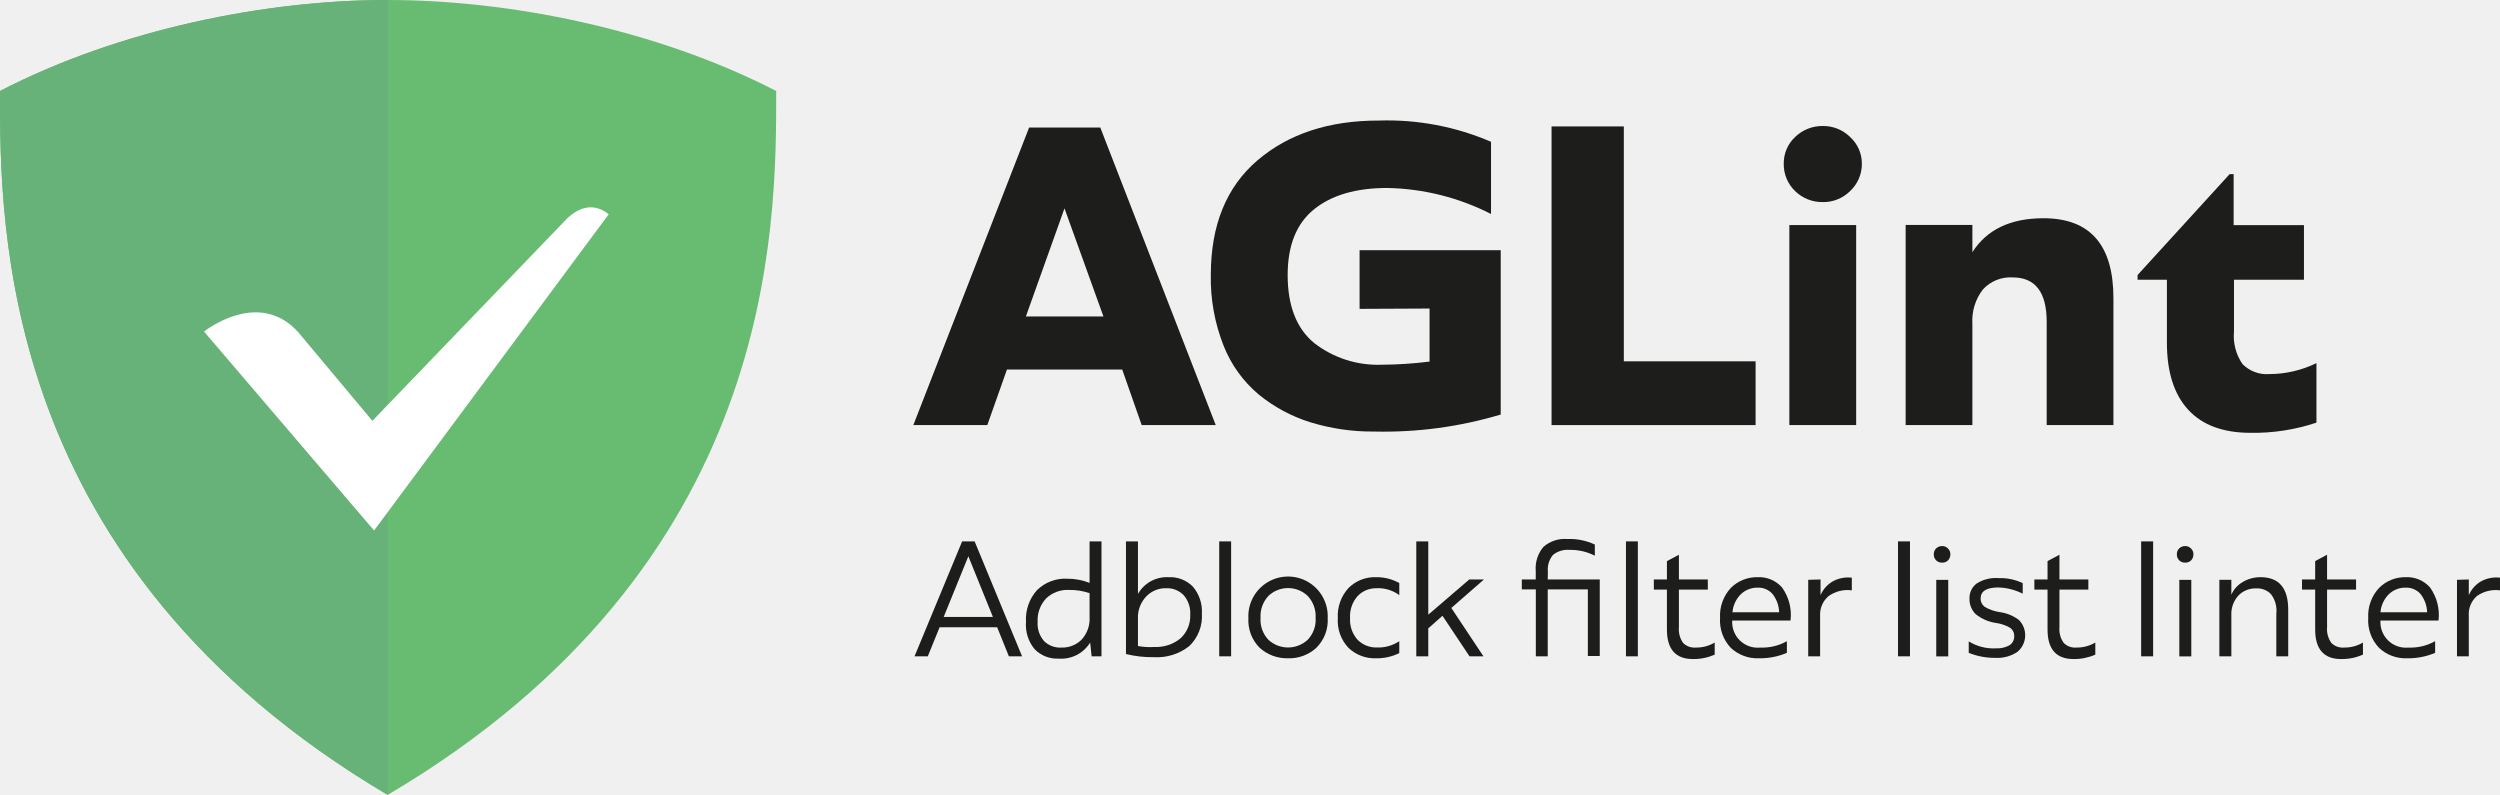
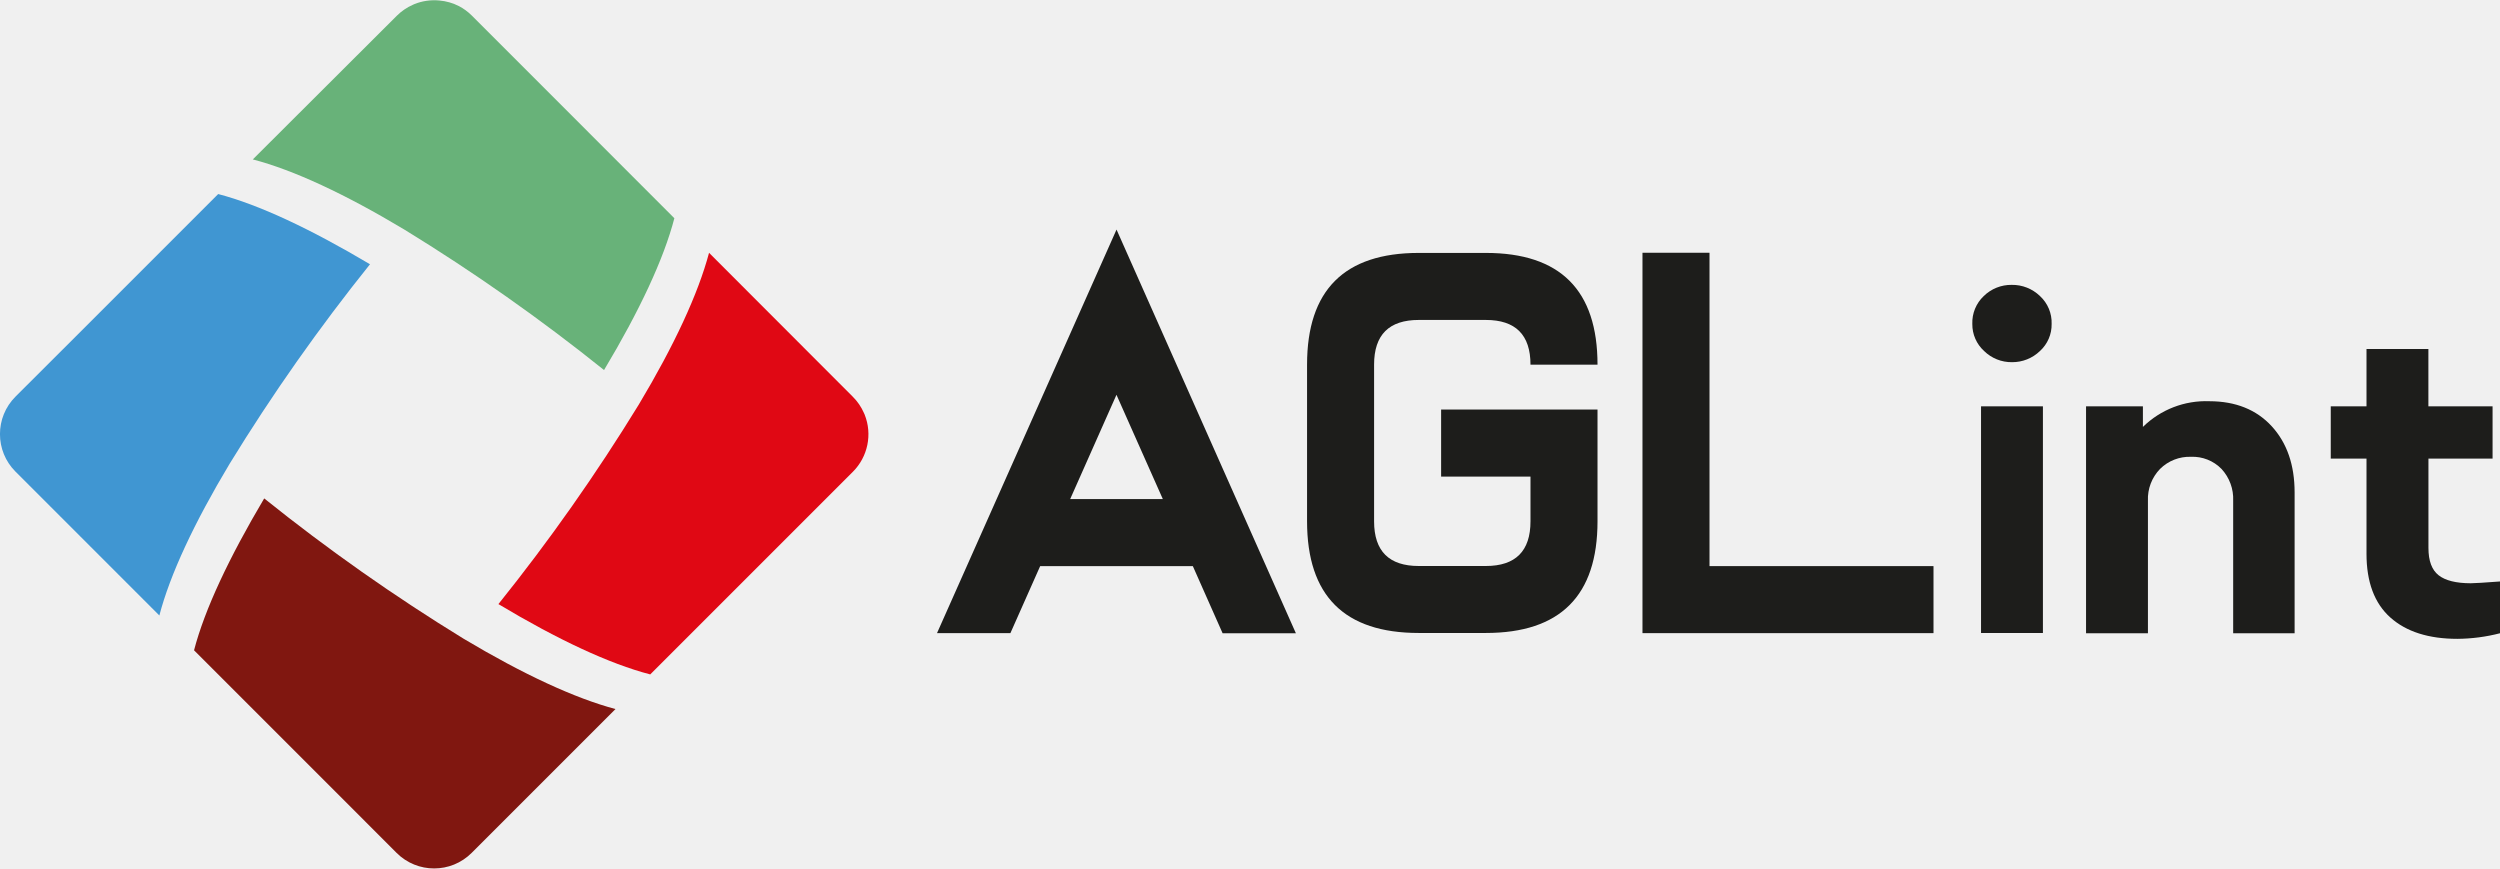
- <svg xmlns="http://www.w3.org/2000/svg" id="Layer_1" data-name="Layer 1" viewBox="0 0 294.06 93.5">
+ <svg xmlns="http://www.w3.org/2000/svg" viewBox="0 0 447.57 155.48">
  <defs>
-     <style>.cls-1{fill:#68bc71;}.cls-2{fill:#67b279;}.cls-3{fill:#fff;}.cls-4{fill:#1d1d1b;}</style>
+     <style>
+       .a {
+         fill: #68b279;
+       }
+ 
+       .b {
+         fill: #801710;
+       }
+ 
+       .c {
+         fill: #4096d2;
+       }
+ 
+       .d {
+         fill: #e00814;
+       }
+ 
+       .e {
+         fill: #1d1d1b;
+       }
+     </style>
  </defs>
-   <g id="logo">
-     <g id="Group-10">
-       <g id="Group-9">
-         <g id="Group-8">
-           <g id="Group-7">
-             <path id="Path" class="cls-1" d="M45.6,0C31.4,0,14.2,3.4,0,10.7,0,26.6-.2,66.4,45.6,93.5,91.5,66.4,91.3,26.7,91.3,10.7,77.1,3.4,59.9,0,45.6,0Z" />
-             <path id="Combined-Shape" class="cls-2" d="M45.6,93.5C-.2,66.4,0,26.7,0,10.7,14.1,3.4,31.3,0,45.6,0Z" />
-           </g>
-           <path id="Fill-11" class="cls-3" d="M44,62.4,71.6,25.2c-2-1.6-3.8-.5-4.8.4h0l-23,23.9L35.1,39.1C30.9,34.4,25.3,38,24,39L44,62.4" />
-         </g>
-       </g>
-     </g>
+   <g>
+     <path class="a" d="M71,146.49a9.5,9.5,0,0,0,2.3,1.7,9.5,9.5,0,0,1-2.3-1.7h0Z" />
+     <path class="a" d="M84.46,146.49h0a9.46,9.46,0,0,1-5.81,2.74A9.46,9.46,0,0,0,84.46,146.49Z" />
+     <path class="a" d="M148.47,73.94l0.13,0.29Z" />
+     <path class="a" d="M75,148.88a9.44,9.44,0,0,1-1.71-.7A9.44,9.44,0,0,0,75,148.88Z" />
+     <path class="a" d="M9,71a9.5,9.5,0,0,0-1.7,2.3A9.5,9.5,0,0,1,9,71H9Z" />
+     <path class="a" d="M6.59,75a9.45,9.45,0,0,1,.7-1.71A9.45,9.45,0,0,0,6.59,75Z" />
+     <path class="a" d="M9,84.46H9a9.46,9.46,0,0,1-2.74-5.81A9.46,9.46,0,0,0,9,84.46Z" />
+     <path class="a" d="M6.25,76.83a9.56,9.56,0,0,0,0,1.82A9.56,9.56,0,0,1,6.25,76.83Z" />
+     <path class="b" d="M83,114.35a345.47,345.47,0,0,1-35.7-25.12C41,99.86,36.64,109.11,34.74,116.42l25.21,25.21L71,152.69a9.5,9.5,0,0,0,13.44,0l25.75-25.75C102.91,125,93.66,120.72,83,114.35Z" />
+     <path class="a" d="M82.16,7.29A9.5,9.5,0,0,1,84.46,9h0A9.5,9.5,0,0,0,82.16,7.29Z" />
+     <path class="a" d="M71,9h0a9.46,9.46,0,0,1,2.92-2A9.46,9.46,0,0,0,71,9Z" />
+     <path class="a" d="M74.22,6.88a9.5,9.5,0,0,1,2.6-.63A9.5,9.5,0,0,0,74.22,6.88Z" />
+     <path class="a" d="M80.44,6.59a9.44,9.44,0,0,1,1.71.7A9.44,9.44,0,0,0,80.44,6.59Z" />
+     <path class="a" d="M78.65,6.25a9.56,9.56,0,0,0-1.82,0A9.56,9.56,0,0,1,78.65,6.25Z" />
+     <path class="c" d="M39.06,34.74L13.85,59.95,2.78,71a9.5,9.5,0,0,0,0,13.44l25.75,25.75c1.9-7.3,6.22-16.56,12.59-27.18a345.46,345.46,0,0,1,25.12-35.7C55.62,41,46.36,36.64,39.06,34.74Z" />
+     <path class="a" d="M148.88,80.44a9.45,9.45,0,0,1-.7,1.71A9.45,9.45,0,0,0,148.88,80.44Z" />
+     <path class="a" d="M148.6,74.22a9.5,9.5,0,0,1,.63,2.6A9.5,9.5,0,0,0,148.6,74.22Z" />
+     <path class="a" d="M146.49,84.46a9.5,9.5,0,0,0,1.7-2.3,9.5,9.5,0,0,1-1.7,2.3h0Z" />
+     <path class="a" d="M73.94,7l0.29-.13Z" />
+     <path class="a" d="M146.49,71h0a9.46,9.46,0,0,1,2,2.92A9.46,9.46,0,0,0,146.49,71Z" />
+     <path class="d" d="M114.35,72.45a345.46,345.46,0,0,1-25.12,35.7c10.63,6.37,19.88,10.69,27.18,12.59l25.21-25.21,11.07-11.07a9.5,9.5,0,0,0,2.11-10.23l-0.13-.29a9.46,9.46,0,0,0-2-2.92L126.94,45.26C125,52.57,120.72,61.82,114.35,72.45Z" />
+     <path class="a" d="M82.16,1.09a9.48,9.48,0,0,0-3.51-1,9.49,9.49,0,0,0-4.43.63l-0.29.13a9.46,9.46,0,0,0-2.92,2L45.26,28.54c7.3,1.9,16.56,6.22,27.18,12.59a345.47,345.47,0,0,1,35.7,25.12c6.37-10.63,10.69-19.88,12.59-27.18L95.53,13.85,84.46,2.78A9.5,9.5,0,0,0,82.16,1.09Z" />
  </g>
-   <path class="cls-4" d="M143,50l-8.71,0L132,43.47H118.44L116.13,50h-8.7l13.62-35h8.37ZM125.21,24.51l-4.54,12.71h9.12Z" />
-   <path class="cls-4" d="M159.92,36.33v-6.9h16.6V48.76a48,48,0,0,1-14.9,2,24.78,24.78,0,0,1-7.49-1.09,18.11,18.11,0,0,1-6.08-3.27,14.43,14.43,0,0,1-4.14-5.77,21.57,21.57,0,0,1-1.49-8.28q0-8.8,5.49-13.49t14.28-4.68a30.76,30.76,0,0,1,13.19,2.5v8.49a28,28,0,0,0-12.2-3.06c-3.69,0-6.56.84-8.63,2.52s-3.09,4.26-3.09,7.72q0,5.43,3.12,8a12.2,12.2,0,0,0,7.94,2.55,47.56,47.56,0,0,0,5.63-.37V36.29Z" />
-   <path class="cls-4" d="M191,14.87V42.5H206.5V50l-24,0V14.87Z" />
-   <path class="cls-4" d="M217.62,22.47a4.43,4.43,0,0,1-3.22,1.3,4.55,4.55,0,0,1-3.26-1.3,4.37,4.37,0,0,1-1.33-3.2,4.24,4.24,0,0,1,1.33-3.15,4.6,4.6,0,0,1,3.26-1.3,4.47,4.47,0,0,1,3.22,1.3A4.2,4.2,0,0,1,219,19.27,4.33,4.33,0,0,1,217.62,22.47Zm-7.15,4h7.86V50h-7.86Z" />
-   <path class="cls-4" d="M240.36,25.67q8.23,0,8.23,9.41V50h-7.85V37.86q0-5.23-4-5.23a4.4,4.4,0,0,0-3.5,1.41A6,6,0,0,0,232,38.1V50h-7.85V26.46H232v3.2Q234.55,25.67,240.36,25.67Z" />
-   <path class="cls-4" d="M266.94,44a12.65,12.65,0,0,0,5.53-1.29v7a23.23,23.23,0,0,1-7.75,1.2q-4.83,0-7.33-2.71t-2.51-7.86V32.9h-3.45v-.55l10.83-11.87h.47v6H271V32.9h-8.23V39a5.8,5.8,0,0,0,1,3.82A4,4,0,0,0,266.94,44Z" />
-   <path class="cls-4" d="M120.22,77.2h-1.55l-1.38-3.42h-6.77l-1.39,3.42h-1.56l5.6-13.52h1.47ZM113.9,65.43,111,72.57h5.79Z" />
-   <path class="cls-4" d="M128.16,68.56V63.68h1.4V77.2H128.4l-.17-1.62a4,4,0,0,1-3.69,1.89,3.69,3.69,0,0,1-2.86-1.13,4.47,4.47,0,0,1-1-3.19,5.14,5.14,0,0,1,1.29-3.73,4.72,4.72,0,0,1,3.57-1.35A7.12,7.12,0,0,1,128.16,68.56Zm-3.31,7.61a3.21,3.21,0,0,0,2.37-.93,3.62,3.62,0,0,0,.94-2.68V69.77a7.12,7.12,0,0,0-2.43-.38,3.62,3.62,0,0,0-2.68,1,3.72,3.72,0,0,0-1,2.75,3.13,3.13,0,0,0,.75,2.26A2.67,2.67,0,0,0,124.85,76.17Z" />
-   <path class="cls-4" d="M137.43,67.89A3.76,3.76,0,0,1,140.31,69a4.47,4.47,0,0,1,1.06,3.17A4.83,4.83,0,0,1,139.88,76a6.1,6.1,0,0,1-4.14,1.3,12.94,12.94,0,0,1-3.3-.37V63.68h1.41v6.18A3.91,3.91,0,0,1,137.43,67.89Zm-1.67,8.21a4.53,4.53,0,0,0,3.08-1A3.56,3.56,0,0,0,140,72.29a3.21,3.21,0,0,0-.76-2.27,2.69,2.69,0,0,0-2.07-.83,3.14,3.14,0,0,0-2.32.94,3.57,3.57,0,0,0-1,2.64l0,0v3.22A7.83,7.83,0,0,0,135.76,76.1Z" />
-   <path class="cls-4" d="M143.41,63.68h1.4V77.2h-1.4Z" />
-   <path class="cls-4" d="M146.84,72.7a4.67,4.67,0,1,1,9.33,0,4.54,4.54,0,0,1-1.35,3.51,4.69,4.69,0,0,1-3.31,1.22,4.79,4.79,0,0,1-3.33-1.22A4.57,4.57,0,0,1,146.84,72.7Zm2.36,2.56a3.4,3.4,0,0,0,4.61,0,3.4,3.4,0,0,0,.94-2.58,3.48,3.48,0,0,0-.94-2.59,3.35,3.35,0,0,0-4.61,0,3.48,3.48,0,0,0-.93,2.59A3.4,3.4,0,0,0,149.2,75.26Z" />
-   <path class="cls-4" d="M161.84,77.43a4.44,4.44,0,0,1-3.22-1.22,4.62,4.62,0,0,1-1.26-3.51,4.82,4.82,0,0,1,1.27-3.55,4.35,4.35,0,0,1,3.21-1.26,5.48,5.48,0,0,1,2.75.69V70a4.15,4.15,0,0,0-2.63-.81,3,3,0,0,0-2.28.93,3.59,3.59,0,0,0-.88,2.58,3.51,3.51,0,0,0,.88,2.55,3.07,3.07,0,0,0,2.28.91,4.44,4.44,0,0,0,2.63-.74v1.4A5.9,5.9,0,0,1,161.84,77.43Z" />
-   <path class="cls-4" d="M172.82,68.16h1.73l-3.84,3.35,3.78,5.69h-1.64l-3.18-4.77L168,73.91V77.2h-1.41V63.68H168V72.3Z" />
-   <path class="cls-4" d="M182.05,68.16h6.12v9h-1.4V69.33h-4.72V77.2h-1.4V69.33H179V68.16h1.64v-1a3.88,3.88,0,0,1,.91-2.84,3.8,3.8,0,0,1,2.81-.92,7,7,0,0,1,3.23.65v1.31a6.34,6.34,0,0,0-3-.68,2.71,2.71,0,0,0-1.92.59,2.67,2.67,0,0,0-.6,2Z" />
-   <path class="cls-4" d="M191.25,63.68h1.4V77.2h-1.4Z" />
-   <path class="cls-4" d="M199.44,76.17a4.25,4.25,0,0,0,2.25-.59V77a6.1,6.1,0,0,1-2.56.52q-3.06,0-3.06-3.47V69.35h-1.54V68.16h1.54V66l1.41-.75v2.91h3.4v1.19h-3.4v4.43a2.78,2.78,0,0,0,.49,1.84A1.87,1.87,0,0,0,199.44,76.17Z" />
-   <path class="cls-4" d="M206.78,67.89a3.57,3.57,0,0,1,2.83,1.21,5.53,5.53,0,0,1,1,3.89h-6.86a3,3,0,0,0,3.3,3.18,5.9,5.9,0,0,0,3.13-.75v1.37a8,8,0,0,1-3.29.64,4.56,4.56,0,0,1-3.3-1.22,4.67,4.67,0,0,1-1.27-3.53,4.79,4.79,0,0,1,1.27-3.53A4.34,4.34,0,0,1,206.78,67.89Zm0,1.23a2.8,2.8,0,0,0-2,.76,3.38,3.38,0,0,0-1,2.14h5.49a3.64,3.64,0,0,0-.8-2.18A2.23,2.23,0,0,0,206.76,69.12Z" />
-   <path class="cls-4" d="M214.14,68.16V70a3.46,3.46,0,0,1,1.44-1.62,3.74,3.74,0,0,1,2.24-.43v1.49a3.82,3.82,0,0,0-2.73.67,2.83,2.83,0,0,0-1,2.34V77.2h-1.4v-9Z" />
-   <path class="cls-4" d="M223.25,63.68h1.41V77.2h-1.41Z" />
-   <path class="cls-4" d="M229.41,65.21a1,1,0,0,1-.27.7.93.93,0,0,1-.68.27.94.94,0,0,1-1-1,.94.94,0,0,1,.28-.68,1,1,0,0,1,.7-.27.9.9,0,0,1,.68.28A.92.92,0,0,1,229.41,65.21Zm-1.66,3h1.41v9h-1.41Z" />
-   <path class="cls-4" d="M231.57,76.79V75.44a5.5,5.5,0,0,0,3.22.82,2.92,2.92,0,0,0,1.57-.36,1.21,1.21,0,0,0,.56-1.06,1.15,1.15,0,0,0-.49-1,4.53,4.53,0,0,0-1.68-.57,4.9,4.9,0,0,1-2.38-1.05,2.45,2.45,0,0,1-.71-1.81,2.12,2.12,0,0,1,.86-1.79A4.23,4.23,0,0,1,235.1,68a6.1,6.1,0,0,1,2.82.59v1.24a6.79,6.79,0,0,0-2.86-.73c-1.39,0-2.09.43-2.09,1.29a1.19,1.19,0,0,0,.5,1,4.77,4.77,0,0,0,1.75.61,4.82,4.82,0,0,1,2.25.92,2.55,2.55,0,0,1-.19,3.77,4.26,4.26,0,0,1-2.6.69A8.14,8.14,0,0,1,231.57,76.79Z" />
-   <path class="cls-4" d="M244.21,76.17a4.3,4.3,0,0,0,2.25-.59V77a6.13,6.13,0,0,1-2.56.52q-3.06,0-3.06-3.47V69.35h-1.55V68.16h1.55V66l1.4-.75v2.91h3.4v1.19h-3.4v4.43a2.77,2.77,0,0,0,.5,1.84A1.87,1.87,0,0,0,244.21,76.17Z" />
-   <path class="cls-4" d="M251.85,63.68h1.41V77.2h-1.41Z" />
-   <path class="cls-4" d="M258,65.21a1,1,0,0,1-.27.7.93.93,0,0,1-.68.27.94.94,0,0,1-1-1,.94.94,0,0,1,.28-.68,1,1,0,0,1,.7-.27.9.9,0,0,1,.68.28A.92.92,0,0,1,258,65.21Zm-1.66,3h1.41v9h-1.41Z" />
-   <path class="cls-4" d="M265.89,67.89c2.18,0,3.26,1.28,3.26,3.84V77.2h-1.4v-5a3.19,3.19,0,0,0-.65-2.34,2.25,2.25,0,0,0-1.71-.65,2.78,2.78,0,0,0-2.12.86,3.22,3.22,0,0,0-.81,2.29V77.2h-1.41v-9h1.41v1.75a3.19,3.19,0,0,1,1.34-1.49A4,4,0,0,1,265.89,67.89Z" />
-   <path class="cls-4" d="M275.69,76.17a4.25,4.25,0,0,0,2.25-.59V77a6.1,6.1,0,0,1-2.56.52q-3.06,0-3.06-3.47V69.35h-1.55V68.16h1.55V66l1.4-.75v2.91h3.41v1.19h-3.41v4.43a2.77,2.77,0,0,0,.5,1.84A1.87,1.87,0,0,0,275.69,76.17Z" />
-   <path class="cls-4" d="M283,67.89a3.57,3.57,0,0,1,2.83,1.21,5.58,5.58,0,0,1,1,3.89H280a3,3,0,0,0,3.3,3.18,5.92,5.92,0,0,0,3.13-.75v1.37a8.06,8.06,0,0,1-3.3.64,4.54,4.54,0,0,1-3.29-1.22,4.67,4.67,0,0,1-1.28-3.53,4.79,4.79,0,0,1,1.28-3.53A4.31,4.31,0,0,1,283,67.89Zm0,1.23a2.78,2.78,0,0,0-2,.76,3.38,3.38,0,0,0-1,2.14h5.49a3.7,3.7,0,0,0-.8-2.18A2.25,2.25,0,0,0,283,69.12Z" />
-   <path class="cls-4" d="M290.39,68.16V70a3.46,3.46,0,0,1,1.44-1.62,3.73,3.73,0,0,1,2.23-.43v1.49a3.81,3.81,0,0,0-2.72.67,2.83,2.83,0,0,0-.95,2.34V77.2H289v-9Z" />
+   <g>
+     <path class="e" d="M213.55,101.35H186.22l-5.33,12H167.75l32.14-72.25L232,113.37H218.88Zm-5.37-12-8.3-18.67-8.29,18.67h16.59Z" />
+     <path class="e" d="M274,85.32H258v-12H286v20q0,20-20,20H254q-20,0-20-20V65.28q0-20,20-20h12q20,0,20,20H274q0-8-8-8H254q-8,0-8,8V93.33q0,8,8,8h12q8,0,8-8v-8Z" />
+     <path class="e" d="M306.08,101.35h40.07v12h-52.1V45.25h12v56.1Z" />
+     <path class="e" d="M365.21,53A6.48,6.48,0,0,1,367.3,58a6.39,6.39,0,0,1-2.09,4.84,7.1,7.1,0,0,1-5,2,7,7,0,0,1-5-2A6.45,6.45,0,0,1,353.1,58,6.54,6.54,0,0,1,355.15,53a7,7,0,0,1,5-2A7.1,7.1,0,0,1,365.21,53Zm0.53,60.33H354.66V72.74h11.08v40.63Z" />
+     <path class="e" d="M406.7,76.31q4.1,4.47,4.1,11.86v25.2h-11V89.65a7.88,7.88,0,0,0-2.09-5.7,7.23,7.23,0,0,0-5.46-2.17,7.51,7.51,0,0,0-5.54,2.17,7.72,7.72,0,0,0-2.17,5.7v23.72H373.46V72.74h10.18v3.69a16.1,16.1,0,0,1,11.9-4.6Q402.59,71.84,406.7,76.31Z" />
+     <path class="e" d="M447.57,104.1v9.27a31.42,31.42,0,0,1-7.63,1q-7.72,0-12-3.82t-4.27-11.45v-17h-6.4V72.74h6.4V62.48h11.08V72.74h11.49V82.1H434.76v16q0,3.45,1.81,4.88t5.75,1.44Q443.3,104.42,447.57,104.1Z" />
+   </g>
</svg>
